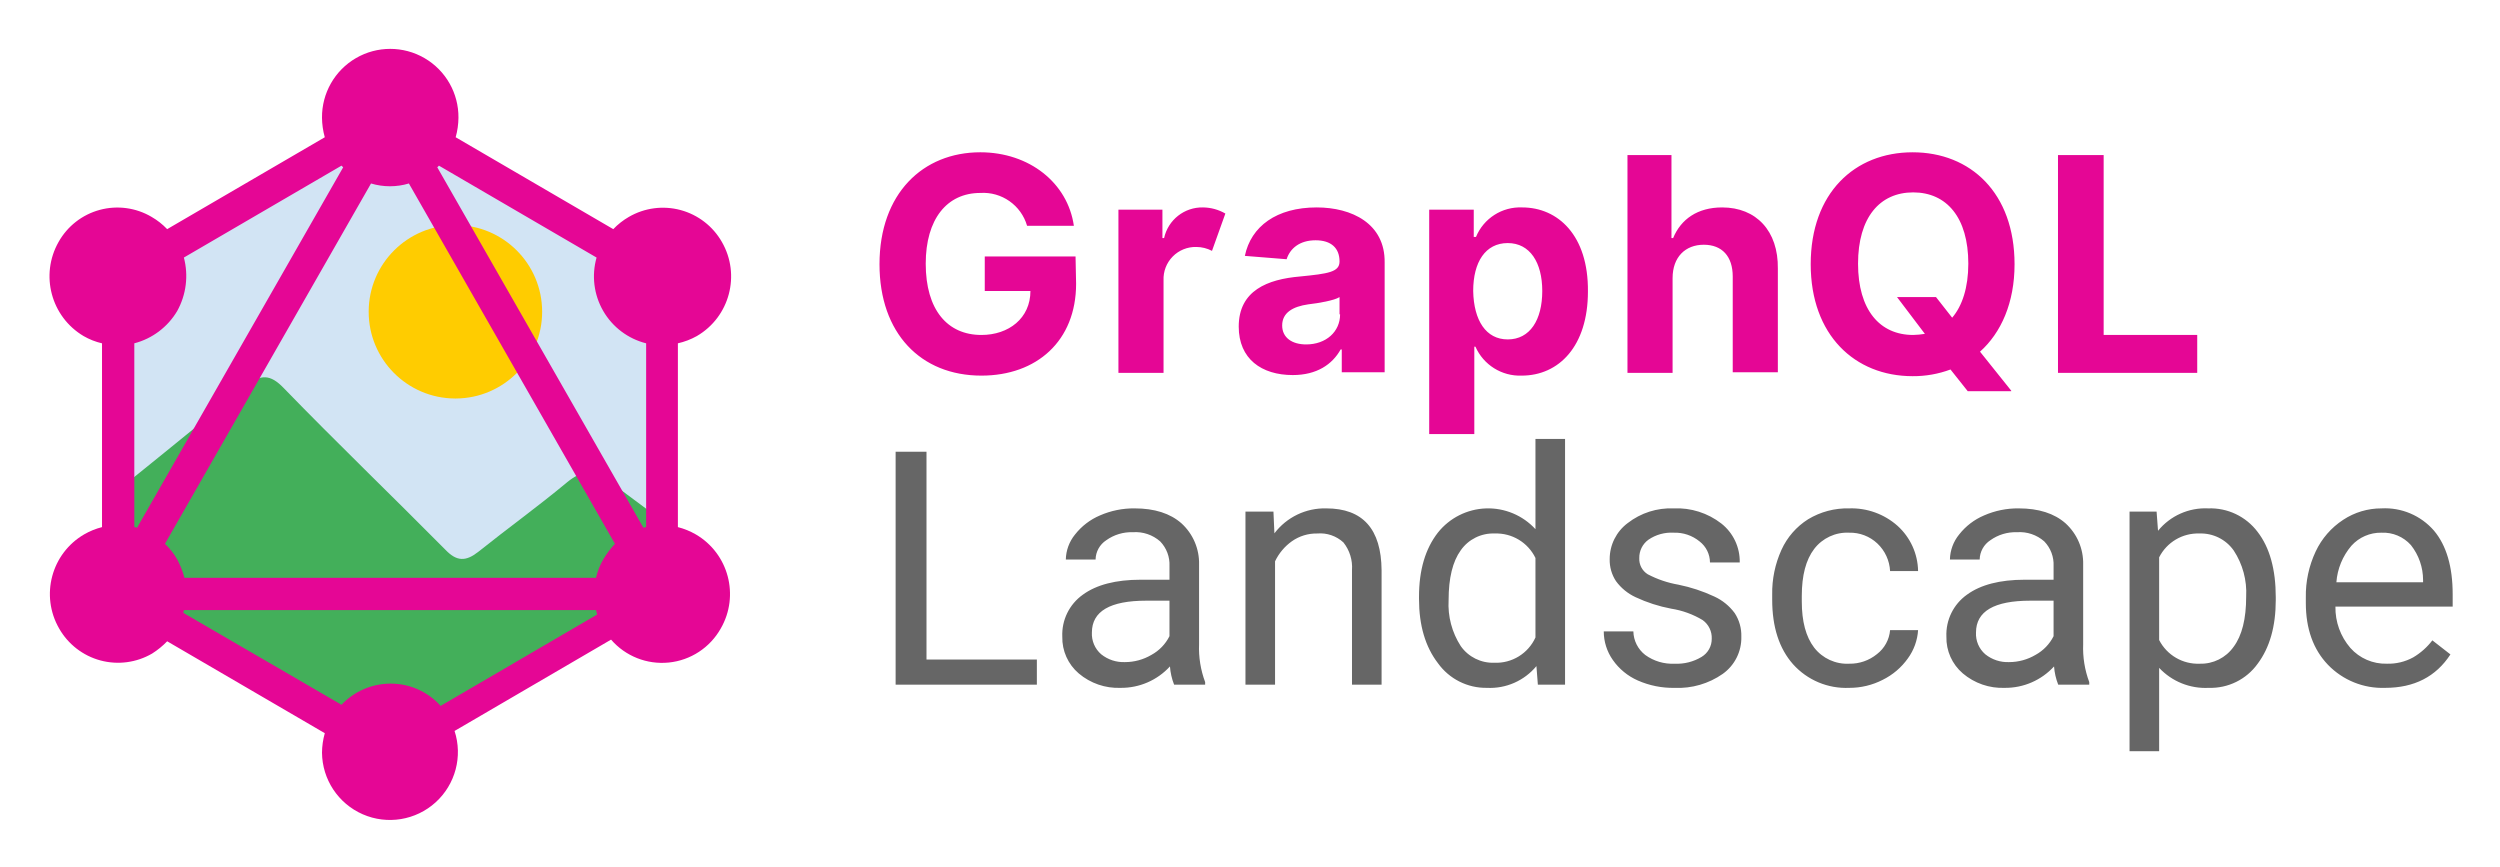
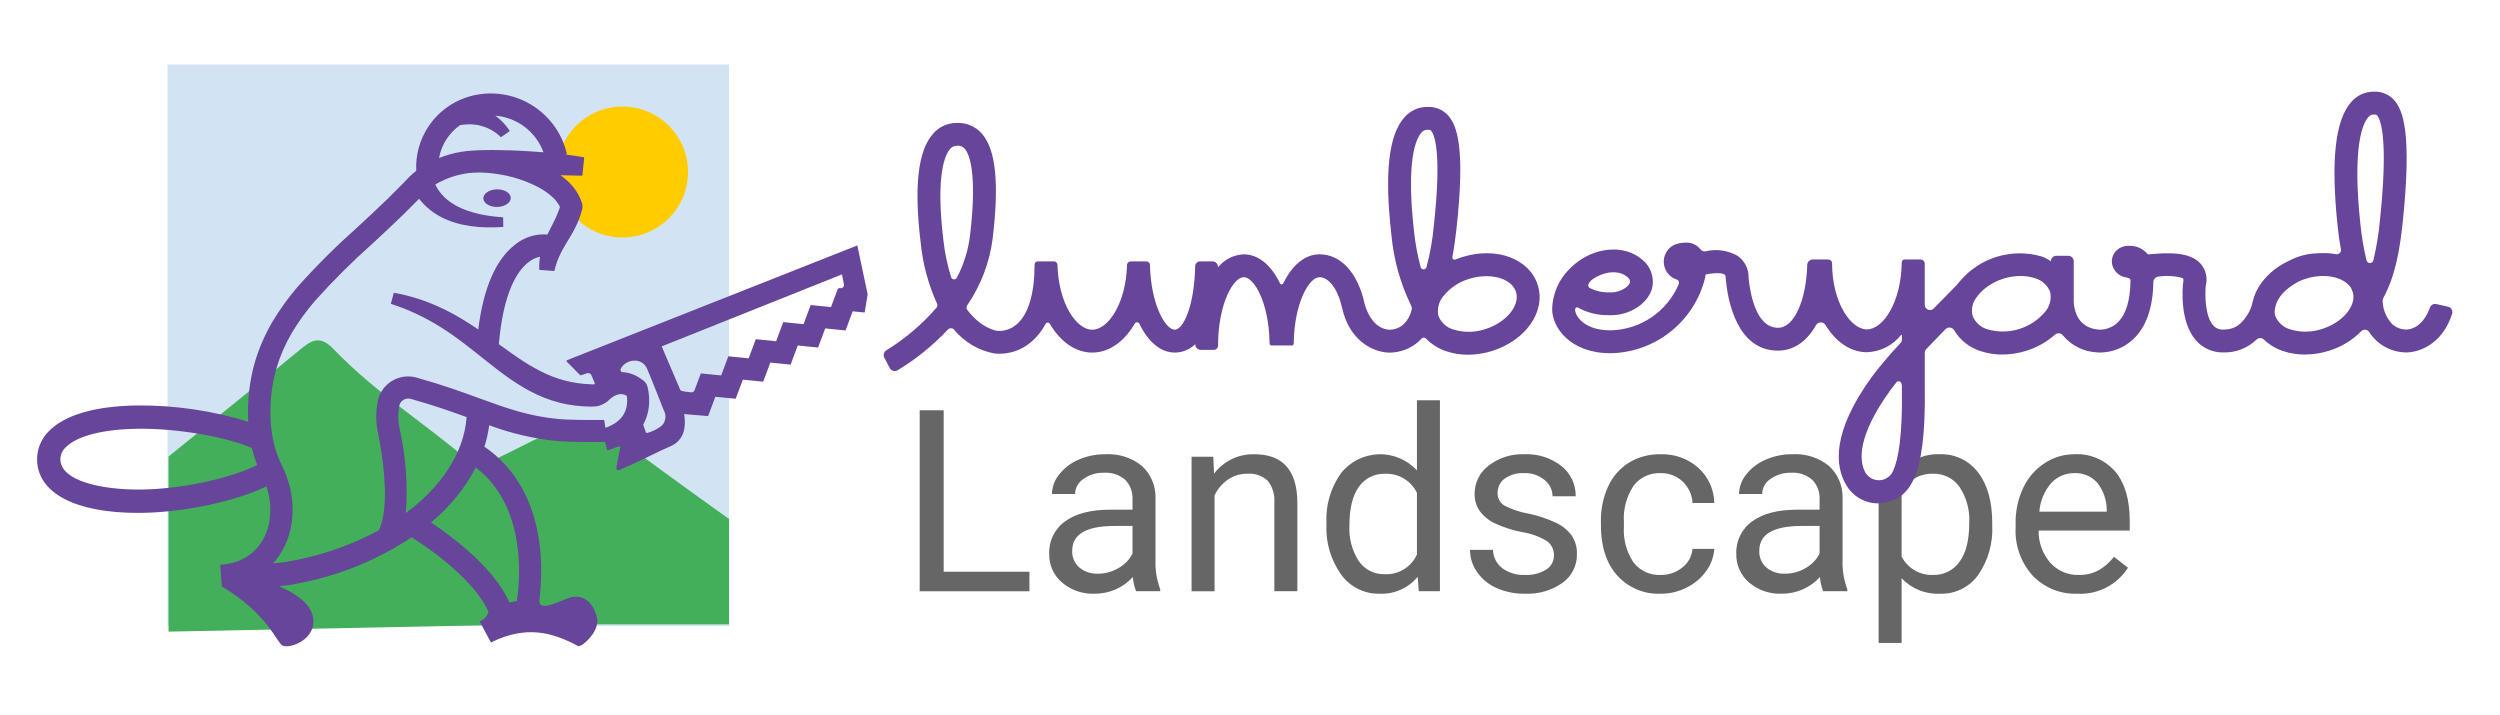
- <svg xmlns="http://www.w3.org/2000/svg" role="img" viewBox="0.23 -0.77 403.78 140.03">
+ <svg xmlns="http://www.w3.org/2000/svg" id="Layer_1" data-name="Layer 1" viewBox="0 0 398.78 114">
  <defs>
-     <style>.cls-1{fill:none}.cls-5{fill:#d2e4f4}.cls-7{fill:#fc0}</style>
-     <clipPath id="clip-path">
-       <path d="M106.442 96.248L62.22 120.635 18.99 94.53l.99-50.492 44.223-24.387 43.23 26.105z" class="cls-1" />
-     </clipPath>
-     <clipPath id="clip-path-2">
-       <path d="M85.105 21.76l-53.238 5.457L9.973 76.051l31.345 42.476 52.337-5.157 22.795-48.232L85.105 21.76z" class="cls-1" />
-     </clipPath>
-     <clipPath id="clip-path-3">
-       <path d="M7.509 15.664h106.89v106.89H7.509z" class="cls-1" />
-     </clipPath>
+     <style>.cls-1{fill:#666;}.cls-2{fill:#66459a;}.cls-3{fill:#d2e4f4;}.cls-4{fill:#43af5a;}.cls-5{fill:#fc0;}</style>
  </defs>
-   <g clip-path="url(#clip-path)">
-     <g clip-path="url(#clip-path-2)">
-       <g clip-path="url(#clip-path-3)">
-         <path d="M8.734 54.157V91.91c8.804-7.112 17.598-14.222 26.348-21.414 2.337-1.904 3.894-1.904 6.057.346 8.566 8.825 17.478 17.39 26.13 26.13 1.817 1.903 3.288 1.903 5.278.346 4.759-3.807 9.69-7.355 14.363-11.248 2.509-2.077 4.412-1.99 6.921-.087 8.23 6.173 16.54 12.188 24.927 18.196V14.89H8.689v23.565h-22.947v15.702H8.734zm76.272-26.23a17.287 17.287 0 0 1 17.479 17.093q.002.235-.001.47a17.52 17.52 0 0 1-35.042-.07v-.016A17.34 17.34 0 0 1 84.64 27.925q.182-.001.365.001z" class="cls-5" />
-         <ellipse cx="84.244" cy="46.161" class="cls-5" rx="24.121" ry="25.935" />
-         <path fill="#43af5a" d="M99.991 115.91h23.674V95.236c-8.386-6.008-16.697-12.022-24.926-18.195-2.51-1.903-4.413-1.99-6.922.087-4.672 3.893-9.604 7.44-14.363 11.248-1.99 1.557-3.46 1.557-5.277-.346-8.653-8.739-17.565-17.305-26.13-26.13-2.163-2.25-3.72-2.25-6.057-.346-8.75 7.192-17.544 14.302-26.349 21.414v42.578l70.676-9.637v21.585h15.674z" />
-         <path d="M73.854 63.593a14.008 14.008 0 1 0-.14 0h.14z" class="cls-7" />
-       </g>
-       <path d="M182.348 29.244A15.544 15.544 0 1 0 166.65 13.7a15.544 15.544 0 0 0 15.698 15.544z" class="cls-7" />
-     </g>
-   </g>
-   <path fill="#e50695" d="M173.943 40.648h-14.662v5.577h7.376c0 4.407-3.508 7.106-7.916 7.106-5.487 0-8.995-4.048-8.995-11.514 0-7.196 3.418-11.424 8.815-11.424a7.376 7.376 0 0 1 7.556 5.307h7.556c-.99-6.926-7.196-11.874-15.112-11.874-9.265 0-16.281 6.657-16.281 18.08 0 11.155 6.656 17.991 16.461 17.991 8.905 0 15.292-5.577 15.292-14.842l-.09-4.408zm14.303-2.968h-.27v-4.588h-7.106v26.356h7.286V44.515a5.174 5.174 0 0 1 5.307-5.397 5.485 5.485 0 0 1 2.519.63l2.158-6.027a7.353 7.353 0 0 0-3.598-.99 6.3 6.3 0 0 0-6.296 4.948zm24.647-4.948c-6.477 0-10.615 3.058-11.604 7.826l6.746.54c.54-1.71 2.07-3.06 4.678-3.06 2.519 0 3.868 1.26 3.868 3.42 0 1.708-1.8 1.978-6.387 2.428-5.217.45-9.895 2.249-9.895 8.096 0 5.217 3.688 7.825 8.726 7.825 3.868 0 6.386-1.709 7.736-4.137h.18v3.688h6.926V41.637c.09-6.297-5.307-8.905-10.974-8.905zm3.778 17.27c0 2.79-2.25 4.858-5.487 4.858-2.25 0-3.868-1.08-3.868-3.058 0-2.07 1.709-3.059 4.227-3.419 1.62-.18 4.228-.63 5.038-1.169v2.789zm29.414-17.27a7.71 7.71 0 0 0-7.466 4.767h-.36v-4.407h-7.196v36.25h7.286V55.22h.18a7.844 7.844 0 0 0 7.466 4.677c6.027 0 10.705-4.767 10.705-13.582.09-9.086-4.858-13.583-10.615-13.583zm-2.339 21.318c-3.508 0-5.487-3.058-5.577-7.825 0-4.678 1.98-7.736 5.577-7.736s5.578 3.148 5.578 7.736c0 4.677-1.98 7.825-5.578 7.825zm34.632-21.318c-3.958 0-6.656 1.889-7.916 4.947h-.27V24.276h-7.106v35.172h7.287V44.156c0-3.419 2.068-5.398 5.037-5.398s4.677 1.89 4.677 5.128v15.472h7.287V42.626c.09-6.116-3.509-9.894-8.996-9.894zm46.686 29.594l-5.038-6.297c3.419-3.058 5.578-7.915 5.578-14.122 0-11.514-7.107-18.08-16.462-18.08s-16.461 6.566-16.461 18.08c0 11.424 7.106 18.08 16.461 18.08a17.157 17.157 0 0 0 6.117-1.08l2.788 3.51h7.017zm-9.535-11.784l-2.609-3.328h-6.297l4.498 5.937a13.42 13.42 0 0 1-1.889.18c-5.397 0-8.905-4.048-8.905-11.514s3.508-11.514 8.905-11.514 8.905 4.048 8.905 11.514c0 3.868-.99 6.836-2.608 8.725zm39.579 2.789h-15.112V24.276h-7.376v35.172h22.488v-6.117zm-242.333.179a11.147 11.147 0 0 0 4.048-15.201 10.959 10.959 0 0 0-15.022-4.048 11.149 11.149 0 0 0-2.519 1.979L73.826 21.398a12.097 12.097 0 0 0 .45-3.149 11.02 11.02 0 1 0-22.039 0 12.097 12.097 0 0 0 .45 3.149L27.23 36.24a11.149 11.149 0 0 0-2.518-1.98A10.882 10.882 0 0 0 9.69 38.31a11.228 11.228 0 0 0 4.047 15.202 10.76 10.76 0 0 0 2.969 1.17v29.684a11.388 11.388 0 0 0-2.879 1.169 11.147 11.147 0 0 0-4.047 15.202 10.938 10.938 0 0 0 15.022 4.048 12.973 12.973 0 0 0 2.428-1.98l25.457 14.843a12.097 12.097 0 0 0-.45 3.148 10.975 10.975 0 1 0 21.409-3.508l25.277-14.752a10.887 10.887 0 0 0 17.72-1.799 11.147 11.147 0 0 0-4.048-15.202 11.388 11.388 0 0 0-2.878-1.17V54.68a11.354 11.354 0 0 0 3.058-1.17zM22.373 84.455c-.18 0-.27-.09-.45-.09V54.68a11.396 11.396 0 0 0 6.926-5.217 11.675 11.675 0 0 0 1.08-8.636l25.457-14.842.27.27zm49.024 28.785a10.814 10.814 0 0 0-8.096-3.598 10.926 10.926 0 0 0-7.915 3.418L29.839 98.217c0-.18.09-.27.09-.45h66.565c.09.27.09.45.18.72zm26.266-23.657a10.76 10.76 0 0 0-1.17 2.968H30.02a13.554 13.554 0 0 0-1.17-2.968 10.637 10.637 0 0 0-1.979-2.519l33.283-58.2a10.624 10.624 0 0 0 6.117 0l33.282 58.2a14.15 14.15 0 0 0-1.889 2.519zm6.927-5.217c-.18 0-.27.09-.45.09l-33.283-58.2.27-.27 25.457 14.842a11.142 11.142 0 0 0 8.006 13.853z" />
-   <path fill="#666" d="M149.87 72.194h-4.986v37.617h22.812v-4.056H149.87V72.194zm44.024 18.214a8.715 8.715 0 0 0-2.842-6.653q-2.739-2.415-7.57-2.415a13.56 13.56 0 0 0-5.594 1.136 10.143 10.143 0 0 0-4.03 3.087 6.595 6.595 0 0 0-1.485 4.044h4.805a3.807 3.807 0 0 1 1.731-3.126 6.97 6.97 0 0 1 4.288-1.292 6.021 6.021 0 0 1 4.418 1.486 5.37 5.37 0 0 1 1.5 3.991v2.196h-4.652q-6.02 0-9.339 2.416a7.902 7.902 0 0 0-3.32 6.782 7.564 7.564 0 0 0 2.648 5.93 9.866 9.866 0 0 0 6.782 2.337 10.662 10.662 0 0 0 7.957-3.462 10.024 10.024 0 0 0 .672 2.946h5.012v-.415a15.726 15.726 0 0 1-.982-6.123zm-4.78 11.574a7.034 7.034 0 0 1-2.919 3.022 8.401 8.401 0 0 1-4.263 1.164 5.756 5.756 0 0 1-3.85-1.267 4.35 4.35 0 0 1-1.498-3.513q0-5.14 8.784-5.141h3.746zm25.319-20.642a10.185 10.185 0 0 0-8.371 4.03l-.155-3.513h-4.52v27.954h4.779V89.89a8.42 8.42 0 0 1 2.738-3.255 6.899 6.899 0 0 1 4.082-1.24 5.54 5.54 0 0 1 4.225 1.447 6.436 6.436 0 0 1 1.382 4.47v18.498h4.78V91.338q-.078-9.998-8.94-9.998zm33.793 3.358a10.373 10.373 0 0 0-15.76.556q-3.049 3.914-3.049 10.347v.361q0 6.408 3.062 10.386a9.546 9.546 0 0 0 7.918 3.979 9.733 9.733 0 0 0 7.984-3.514l.232 2.997h4.392V70.127h-4.78zm0 17.49a6.97 6.97 0 0 1-6.64 4.083 6.346 6.346 0 0 1-5.426-2.687 12.4 12.4 0 0 1-1.963-7.44q0-5.322 1.963-8.036a6.376 6.376 0 0 1 5.477-2.712 7.027 7.027 0 0 1 6.588 3.953zm28.884-6.613a25.798 25.798 0 0 0-5.8-1.912 16.813 16.813 0 0 1-4.948-1.679 2.898 2.898 0 0 1-1.369-2.61 3.578 3.578 0 0 1 1.472-2.97 6.538 6.538 0 0 1 4.083-1.137 6.245 6.245 0 0 1 4.198 1.421 4.315 4.315 0 0 1 1.666 3.384h4.806a7.796 7.796 0 0 0-2.958-6.278 11.685 11.685 0 0 0-7.713-2.454 11.347 11.347 0 0 0-7.427 2.377 7.251 7.251 0 0 0-2.907 5.813 6.178 6.178 0 0 0 1.021 3.565 8.194 8.194 0 0 0 3.152 2.583 24.071 24.071 0 0 0 5.761 1.86 14.058 14.058 0 0 1 5.09 1.848 3.52 3.52 0 0 1 1.459 3.01 3.374 3.374 0 0 1-1.64 2.932 7.705 7.705 0 0 1-4.353 1.098 7.468 7.468 0 0 1-4.742-1.408 4.947 4.947 0 0 1-1.924-3.81h-4.78a8 8 0 0 0 1.46 4.61 9.659 9.659 0 0 0 4.043 3.32 14.08 14.08 0 0 0 5.942 1.19 12.574 12.574 0 0 0 7.777-2.261 7.154 7.154 0 0 0 2.997-6.007 6.577 6.577 0 0 0-1.072-3.81 8.462 8.462 0 0 0-3.295-2.675zm16.133-7.686a6.69 6.69 0 0 1 5.646-2.622 6.39 6.39 0 0 1 4.56 1.744 6.589 6.589 0 0 1 2.053 4.456h4.522a10.067 10.067 0 0 0-3.32-7.311 11.21 11.21 0 0 0-7.815-2.816 12.219 12.219 0 0 0-6.627 1.757 11.41 11.41 0 0 0-4.302 4.934 16.828 16.828 0 0 0-1.499 7.26v.8q0 6.614 3.372 10.426a11.512 11.512 0 0 0 9.082 3.81 11.745 11.745 0 0 0 5.386-1.292 10.894 10.894 0 0 0 4.069-3.461 8.671 8.671 0 0 0 1.654-4.573h-4.522a5.455 5.455 0 0 1-2.118 3.875 6.885 6.885 0 0 1-4.47 1.55 6.722 6.722 0 0 1-5.684-2.61q-1.99-2.608-1.989-7.44v-.905q0-4.96 2.002-7.582zm43.443 2.52a8.716 8.716 0 0 0-2.842-6.654q-2.739-2.415-7.57-2.415a13.56 13.56 0 0 0-5.593 1.136 10.14 10.14 0 0 0-4.03 3.087 6.596 6.596 0 0 0-1.486 4.044h4.805a3.807 3.807 0 0 1 1.732-3.126 6.97 6.97 0 0 1 4.288-1.292 6.021 6.021 0 0 1 4.418 1.486 5.37 5.37 0 0 1 1.499 3.99v2.197h-4.65q-6.02 0-9.34 2.416a7.904 7.904 0 0 0-3.32 6.782 7.564 7.564 0 0 0 2.648 5.93 9.864 9.864 0 0 0 6.781 2.337 10.663 10.663 0 0 0 7.958-3.462 9.992 9.992 0 0 0 .672 2.945h5.012v-.414a15.714 15.714 0 0 1-.982-6.123zm-4.779 11.573a7.037 7.037 0 0 1-2.92 3.022 8.401 8.401 0 0 1-4.263 1.164 5.756 5.756 0 0 1-3.85-1.267 4.35 4.35 0 0 1-1.497-3.513q0-5.14 8.783-5.141h3.747zM356.89 81.34a9.847 9.847 0 0 0-8.113 3.617l-.232-3.1h-4.367v38.7h4.78v-13.459a10.247 10.247 0 0 0 8.01 3.229 9.358 9.358 0 0 0 7.905-3.901q2.918-3.901 2.92-10.282v-.44q0-6.768-2.933-10.567a9.534 9.534 0 0 0-7.97-3.797zm4.094 22.36a6.46 6.46 0 0 1-5.464 2.726 7.04 7.04 0 0 1-6.562-3.824V89.245a7.027 7.027 0 0 1 6.51-3.85 6.492 6.492 0 0 1 5.53 2.74 12.352 12.352 0 0 1 2.015 7.466q0 5.374-2.029 8.1zm23.885-22.36a11.172 11.172 0 0 0-6.187 1.847 12.39 12.39 0 0 0-4.444 5.116 16.776 16.776 0 0 0-1.589 7.427v.879q0 6.252 3.566 9.985a12.21 12.21 0 0 0 9.249 3.733q7.027 0 10.54-5.4l-2.919-2.273a10.77 10.77 0 0 1-3.074 2.739 8.325 8.325 0 0 1-4.289 1.033 7.593 7.593 0 0 1-5.878-2.545 9.936 9.936 0 0 1-2.415-6.678h18.937v-1.99q0-6.69-3.023-10.282a10.469 10.469 0 0 0-8.474-3.591zm6.717 11.936h-14.002a10.232 10.232 0 0 1 2.429-5.904 6.376 6.376 0 0 1 4.856-2.105 6.003 6.003 0 0 1 4.754 2.002 9.105 9.105 0 0 1 1.963 5.645z" />
+   <path class="cls-1" d="M150.527,65.437h-3.827V94.309h17.509V91.196H150.527ZM184.317,79.417a6.689,6.689,0,0,0-2.181-5.106,8.484,8.484,0,0,0-5.81-1.854,10.408,10.408,0,0,0-4.294.872,7.785,7.785,0,0,0-3.093,2.369,5.062,5.062,0,0,0-1.14,3.104h3.688a2.922,2.922,0,0,1,1.329-2.399,5.35,5.35,0,0,1,3.291-.992,4.621,4.621,0,0,1,3.391,1.141,4.122,4.122,0,0,1,1.151,3.063V81.3h-3.571q-4.62,0-7.168,1.854a6.065,6.065,0,0,0-2.548,5.205,5.806,5.806,0,0,0,2.032,4.551,7.572,7.572,0,0,0,5.205,1.794,8.183,8.183,0,0,0,6.107-2.657,7.694,7.694,0,0,0,.516,2.261h3.847v-.319a12.07,12.07,0,0,1-.754-4.7ZM180.648,88.3a5.399,5.399,0,0,1-2.24,2.319,6.448,6.448,0,0,1-3.272.893,4.418,4.418,0,0,1-2.955-.972,3.339,3.339,0,0,1-1.15-2.696q0-3.945,6.742-3.946H180.648ZM200.081,72.457a7.817,7.817,0,0,0-6.425,3.093l-.119-2.696H190.068V94.309h3.668V79.019a6.463,6.463,0,0,1,2.101-2.498,5.295,5.295,0,0,1,3.133-.952,4.252,4.252,0,0,1,3.243,1.111,4.94,4.94,0,0,1,1.061,3.431V94.308h3.669V80.13q-.06-7.674-6.862-7.674Zm25.937,2.577a7.962,7.962,0,0,0-12.096.427,12.567,12.567,0,0,0-2.34,7.942v.277a12.709,12.709,0,0,0,2.35,7.971,7.327,7.327,0,0,0,6.077,3.054,7.47,7.47,0,0,0,6.128-2.697l.178,2.3h3.371V63.85H226.017Zm0,13.424a5.35,5.35,0,0,1-5.096,3.134,4.871,4.871,0,0,1-4.165-2.062,9.517,9.517,0,0,1-1.507-5.71q0-4.085,1.507-6.168a4.894,4.894,0,0,1,4.204-2.082,5.393,5.393,0,0,1,5.056,3.034Zm22.169-5.076a19.801,19.801,0,0,0-4.452-1.468,12.904,12.904,0,0,1-3.798-1.289,2.224,2.224,0,0,1-1.051-2.003,2.746,2.746,0,0,1,1.13-2.28,5.018,5.018,0,0,1,3.134-.873,4.793,4.793,0,0,1,3.222,1.091,3.312,3.312,0,0,1,1.279,2.597h3.689a5.984,5.984,0,0,0-2.27-4.819,8.968,8.968,0,0,0-5.92-1.883,8.709,8.709,0,0,0-5.7,1.824,5.565,5.565,0,0,0-2.231,4.462,4.742,4.742,0,0,0,.784,2.736,6.289,6.289,0,0,0,2.419,1.983,18.475,18.475,0,0,0,4.422,1.428,10.79,10.79,0,0,1,3.907,1.418,2.702,2.702,0,0,1,1.12,2.31A2.59,2.59,0,0,1,246.61,90.868a5.914,5.914,0,0,1-3.341.843,5.732,5.732,0,0,1-3.64-1.081,3.797,3.797,0,0,1-1.477-2.924H234.484a6.14,6.14,0,0,0,1.121,3.538,7.413,7.413,0,0,0,3.103,2.548,10.807,10.807,0,0,0,4.561.913,9.651,9.651,0,0,0,5.969-1.735,5.491,5.491,0,0,0,2.3-4.611,5.048,5.048,0,0,0-.823-2.924,6.495,6.495,0,0,0-2.529-2.053Zm12.382-5.899a5.135,5.135,0,0,1,4.333-2.012,4.904,4.904,0,0,1,3.5,1.339,5.057,5.057,0,0,1,1.576,3.42h3.471a7.727,7.727,0,0,0-2.548-5.611,8.604,8.604,0,0,0-5.998-2.161,9.378,9.378,0,0,0-5.086,1.349,8.757,8.757,0,0,0-3.302,3.787,12.916,12.916,0,0,0-1.151,5.572v.614q0,5.076,2.588,8.002a8.836,8.836,0,0,0,6.971,2.924,9.015,9.015,0,0,0,4.134-.992,8.361,8.361,0,0,0,3.123-2.656,6.655,6.655,0,0,0,1.269-3.51h-3.471a4.187,4.187,0,0,1-1.626,2.974A5.284,5.284,0,0,1,264.922,91.711a5.159,5.159,0,0,1-4.363-2.003,9.255,9.255,0,0,1-1.527-5.71v-.695a9.451,9.451,0,0,1,1.537-5.819Zm33.343,1.934a6.69,6.69,0,0,0-2.181-5.107,8.484,8.484,0,0,0-5.81-1.854,10.408,10.408,0,0,0-4.293.872,7.783,7.783,0,0,0-3.093,2.369,5.063,5.063,0,0,0-1.141,3.104H281.083a2.922,2.922,0,0,1,1.329-2.399,5.35,5.35,0,0,1,3.291-.992,4.621,4.621,0,0,1,3.391,1.141,4.122,4.122,0,0,1,1.151,3.062V81.3h-3.569q-4.62,0-7.169,1.854a6.067,6.067,0,0,0-2.548,5.205,5.805,5.805,0,0,0,2.032,4.551,7.571,7.571,0,0,0,5.205,1.794,8.184,8.184,0,0,0,6.108-2.657,7.669,7.669,0,0,0,.516,2.26h3.847v-.318a12.061,12.061,0,0,1-.754-4.7Zm-3.668,8.883a5.401,5.401,0,0,1-2.241,2.319,6.448,6.448,0,0,1-3.272.893,4.418,4.418,0,0,1-2.955-.972,3.339,3.339,0,0,1-1.149-2.696q0-3.945,6.741-3.946h2.876ZM309.42,72.457a7.558,7.558,0,0,0-6.227,2.776l-.178,1.458-3.352,1.535v24.33h3.669V92.227a7.865,7.865,0,0,0,6.148,2.478,7.182,7.182,0,0,0,6.067-2.994,12.858,12.858,0,0,0,2.241-7.892v-.338q0-5.195-2.251-8.11A7.318,7.318,0,0,0,309.42,72.457Zm3.142,17.162a4.958,4.958,0,0,1-4.194,2.092,5.403,5.403,0,0,1-5.037-2.935V78.524a5.393,5.393,0,0,1,4.997-2.955,4.983,4.983,0,0,1,4.244,2.103,9.48,9.48,0,0,1,1.547,5.73q0,4.125-1.557,6.217ZM330.894,72.457a8.575,8.575,0,0,0-4.749,1.418,9.51,9.51,0,0,0-3.411,3.927,12.876,12.876,0,0,0-1.22,5.7V84.176a10.633,10.633,0,0,0,2.737,7.664,9.371,9.371,0,0,0,7.099,2.865,9.008,9.008,0,0,0,8.09-4.145l-2.24-1.745a8.266,8.266,0,0,1-2.359,2.102,6.39,6.39,0,0,1-3.292.793,5.828,5.828,0,0,1-4.511-1.953,7.626,7.626,0,0,1-1.854-5.126h14.535V83.105q0-5.135-2.32-7.892A8.035,8.035,0,0,0,330.894,72.457Zm5.155,9.161H325.303a7.853,7.853,0,0,1,1.864-4.531,4.894,4.894,0,0,1,3.727-1.616,4.607,4.607,0,0,1,3.649,1.537A6.988,6.988,0,0,1,336.05,81.34Z" />
+   <path class="cls-2" d="M233.31,40.987c-.391.121-.772.259-1.148.413a.365.365,0,0,1-.493-.414c.269-1.387.474-2.857.648-4.421,1.463-13.137.057-16.602-1.332-18.154a4.154,4.154,0,0,0-3.357-1.353,4.761,4.761,0,0,0-3.63,1.688c-2.5,2.802-3.173,8.909-2.057,18.671a32.522,32.522,0,0,0,3.153,11.33.926.926,0,0,1,.082.669,4.767,4.767,0,0,1-1.234,2.266,3.413,3.413,0,0,1-2.366.914c-2.99-.21-3.89-4.081-3.927-4.246-1.092-4.873-3.774-7.783-7.176-7.783-2.342,0-4.379,1.755-5.777,4.637a.287.287,0,0,1-.514,0c-1.398-2.883-3.435-4.637-5.777-4.637a5.505,5.505,0,0,0-4.11,2.078v-.05a.901.901,0,0,0-.901-.901l-1.968 0a.78.78,0,0,0-.782.76C190.512,48.992,188.684,52.593,187.406,52.593c-1.537,0-3.837-4.092-3.972-10.32a.585.585,0,0,0-.582-.577l-2.506,0a.574.574,0,0,0-.571.564c-.165,6.118-2.998,10.333-5.548,10.333-2.552,0-5.387-4.221-5.548-10.347a.559.559,0,0,0-.556-.55l-2.633 0a.478.478,0,0,0-.462.47l-.002.223c-.023,4.482-.984,7.689-2.782,9.281a4.247,4.247,0,0,1-3.083,1.112l-.085-.011c-.166-.02-2.519-.361-4.769-3.319a.668.668,0,0,1-.014-.777,24.191,24.191,0,0,0,4.05-10.641c1.057-8.895.5-14.218-1.752-16.753a5.023,5.023,0,0,0-4.033-1.668,4.89,4.89,0,0,0-3.734,1.735c-2.415,2.728-3.054,8.448-1.951,17.487a30.729,30.729,0,0,0,2.585,9.574.632.632,0,0,1-.086.684,34.622,34.622,0,0,1-7.987,6.787.898.898,0,0,0-.324,1.188l.448.847.415.789a.901.901,0,0,0,1.26.354,37.742,37.742,0,0,0,8.006-6.482.67.67,0,0,1,.991.003,10.957,10.957,0,0,0,6.472,3.813,7.789,7.789,0,0,0,5.91-1.906,9.628,9.628,0,0,0,2.214-2.817.395.395,0,0,1,.689-.015c1.668,2.836,4.062,4.586,6.761,4.586,2.709,0,5.109-1.764,6.778-4.619a.422.422,0,0,1,.747.029c1.373,2.853,3.364,4.589,5.653,4.589a4.646,4.646,0,0,0,3.246-1.334.901.901,0,0,0,.901.901h2.116a.67.67,0,0,0,.627-.668l.002-.238c.051-6.531,2.451-10.686,4.109-10.686,1.637,0,3.998,4.051,4.106,10.44l.003.127a.338.338,0,0,0,.323.33h3.222c.286,0,.303-.248.305-.37.088-6.439,2.463-10.526,4.108-10.526,1.527,0,2.948,1.937,3.619,4.935,1.104,4.932,4.583,6.899,7.194,7.082.052.005.18.014.369.014a7.058,7.058,0,0,0,4.709-1.836c.135-.124.264-.255.387-.39a.483.483,0,0,1,.716-.012,7.996,7.996,0,0,0,3.239,2.021,10.75,10.75,0,0,0,3.464.553,12.838,12.838,0,0,0,3.789-.586c5.42-1.679,8.644-6.291,7.34-10.499C243.997,41.287,238.731,39.307,233.31,40.987Zm-80.678,3.31a.5.5,0,0,1-.918-.076,31.87,31.87,0,0,1-1.222-5.83c-1.299-10.654.31-13.78,1.062-14.63a1.296,1.296,0,0,1,1.006-.506,1.448,1.448,0,0,1,1.309.444c.665.749,2.081,3.604.858,13.903A19.57,19.57,0,0,1,152.632,44.298Zm76.064-8.135a38.995,38.995,0,0,1-1.155,6.455.483.483,0,0,1-.931-.005,37.201,37.201,0,0,1-1.047-5.608c-1.329-11.63.365-14.945,1.156-15.831a1.15,1.15,0,0,1,.911-.471c.517,0,.543.029.641.139C228.715,21.339,230.06,23.913,228.696,36.162ZM236.882,52.513a8.302,8.302,0,0,1-5,.065,3.669,3.669,0,0,1-2.431-2.17,3.668,3.668,0,0,1,.778-3.164,8.306,8.306,0,0,1,4.16-2.775,9.203,9.203,0,0,1,2.711-.419c2.302,0,4.23.942,4.721,2.525C242.496,48.754,240.235,51.474,236.882,52.513Z" />
+   <path class="cls-2" d="M390.496,48.922l-1.875-.42a.87.87,0,0,0-1.012.552c-.416,1.171-1.485,3.347-3.721,3.517l-.044.002a3.438,3.438,0,0,1-2.272-.881,5.706,5.706,0,0,1-1.516-3.606.943.943,0,0,1,.113-.561c1.855-3.405,2.604-7.389,3.106-12.206,1.475-14.155.026-17.787-1.402-19.371a4.08,4.08,0,0,0-3.288-1.326,4.642,4.642,0,0,0-3.525,1.642c-2.585,2.876-3.293,9.407-2.164,19.967.132,1.24.305,2.422.511,3.556a.66.66,0,0,1-.779.759,11.423,11.423,0,0,0-2.327-.17v-.002c-.051,0-.096.006-.146.006-.147.006-.293.008-.442.019a10.282,10.282,0,0,0-4.615,1.215,11.374,11.374,0,0,0-4.315,3.42,8.138,8.138,0,0,0-1.452,3.09,6.246,6.246,0,0,1-.785,2.011c-1.022,1.608-2.03,2.437-3.89,2.437a2.007,2.007,0,0,1-1.629-.67c-1.345-1.505-1.306-5.084-1.18-6.335a3.848,3.848,0,0,0-.802-3.48c-1.772-2.008-5.369-1.789-8.429-1.502-.037-.047-.076-.095-.117-.141a3.697,3.697,0,0,0-2.906-1.232,2.715,2.715,0,0,0-2.074.83,2.484,2.484,0,0,0-.646,1.9A2.706,2.706,0,0,0,339.271,44.28c.078.025.158.045.241.063a.404.404,0,0,1,.324.393c-.014,3.116-.709,5.416-2.028,6.686a4.11,4.11,0,0,1-2.932,1.161l-.068-.006c-3.829-.254-4.023-3.895-4.023-4.623V41.674a.875.875,0,0,0-.875-.875h-1.894a.875.875,0,0,0-.875.875,6.396,6.396,0,0,0-1.409-.745,12.472,12.472,0,0,0-13.174,4.011l-.472.56c-.703.726-1.516,1.552-2.387,2.439q-.611.621-1.248,1.27a.835.835,0,0,1-1.431-.584v-6.561a.671.671,0,0,0-.671-.671H303.821c-.515,0-.475.572-.475.572-.095,6.25-2.969,10.578-5.553,10.578-2.572,0-5.528-4.285-5.553-10.489-0-.026-.002-.024-.002-.051,0-.639-.69-.611-.69-.611h-2.395a.872.872,0,0,0-.874.84c-.172,5.79-2.12,10.056-4.664,10.056-3.514,0-4.454-5.508-4.697-7.967a4.119,4.119,0,0,0-1.722-3.495,7.071,7.071,0,0,0-5.165-.737.838.838,0,0,1-.788-.314q-.041-.052-.084-.102a2.784,2.784,0,0,0-2.14-.976c-1.804,0-2.901.64-3.454,2.014a3.035,3.035,0,0,0,.654,3.102,2.863,2.863,0,0,0,1.234.774.524.524,0,0,1,.341.705,12.073,12.073,0,0,1-10.898,7.402c-4.104,0-5.568-2.169-5.658-3.267.018-.136.094-.468.39-.4a9.843,9.843,0,0,0,5.05,1.247l.271.008c3.263,0,6.251-2.104,6.659-4.691a4.565,4.565,0,0,0-1.639-4.169l-.507-.386-.067-.051c-3.132-2.138-7.953-1.328-11.107,1.985a9.28,9.28,0,0,0-2.702,6.349c0,2.915,2.889,7.02,9.273,7.019.067.002.134.002.203.002a15.825,15.825,0,0,0,14.888-11.875l.051-.235c.016-.109.036-.258.054-.437,1.542-.32,2.638-.275,3.049.013.043.03.173.122.173.609l.008.174c.327,3.41,1.792,11.341,8.333,11.341,2.51,0,4.605-1.487,6.065-4.076a.875.875,0,0,1,1.506 0c1.66,2.685,3.989,4.329,6.607,4.329a7.254,7.254,0,0,0,5.448-2.751.076.076,0,0,1,.135.049l0,.66a.878.878,0,0,1-.234.595,63.265,63.265,0,0,0-4.544,5.347c-6.495,8.957-5.847,14.29-4.16,17.186a5.89,5.89,0,0,0,5.105,3.026,3.236,3.236,0,0,0,.349-.019c4.515-.507,7.364-3.451,7.128-18.504V56.283a.876.876,0,0,1,.24-.603c1.015-1.07,2.054-2.141,3.054-3.164a.881.881,0,0,1,1.394.162,7.501,7.501,0,0,0,4.202,3.323,10.749,10.749,0,0,0,3.464.553,12.838,12.838,0,0,0,3.789-.586,12.426,12.426,0,0,0,4.615-2.575.866.866,0,0,1,1.254.078,7.532,7.532,0,0,0,5.51,2.742c.083.007.236.017.445.017a7.763,7.763,0,0,0,5.267-2.104c2.084-1.951,3.166-5.017,3.224-9.125a.908.908,0,0,1,.855-.886,9.218,9.218,0,0,1,3.73.211c.008.004.033.014.041.018a.304.304,0,0,1,.182.318c-.002.064-.008.067-.023.213l-.027.194c-.073.628-.635,6.221,2.067,9.255a5.657,5.657,0,0,0,4.353,1.894A7.304,7.304,0,0,0,359.95,54.159a.855.855,0,0,1,1.178.006,8.06,8.06,0,0,0,3.053,1.835,10.749,10.749,0,0,0,3.464.553,12.839,12.839,0,0,0,3.789-.586,12.226,12.226,0,0,0,5.209-3.126.814.814,0,0,1,1.268.114,7.279,7.279,0,0,0,1.2,1.426,7.06,7.06,0,0,0,4.701,1.838c.179,0,.299-.009.344-.013,2.476-.174,5.685-1.911,6.989-6.183A.865.865,0,0,0,390.496,48.922ZM253.345,45.413a1.937,1.937,0,0,1,.577-.789c1.913-1.371,4.3-1.618,5.662-.437l.096.082a.928.928,0,0,1,.327.757c-.087.552-1.335,1.605-3.034,1.615l-.19-.006a6.518,6.518,0,0,1-3.214-.705A.527.527,0,0,1,253.345,45.413Zm48.628,29.707a2.486,2.486,0,0,1-4.466.176q-.034-.065-.067-.132c-.79-1.627-1.306-5.472,4.108-12.937.191-.263.675-.892.903-1.182a.462.462,0,0,1,.762-.055,1.544,1.544,0,0,1,.163.816C303.495,69.458,302.827,73.236,301.973,75.12ZM326.244,49.711a8.814,8.814,0,0,1-9.16,2.839,3.669,3.669,0,0,1-2.431-2.17,3.401,3.401,0,0,1,.565-2.86c.026-.04.073-.098.1-.137a7.056,7.056,0,0,1,1.229-1.307c.029-.026.052-.055.083-.079a9.011,9.011,0,0,1,2.961-1.556,9.238,9.238,0,0,1,2.712-.418,7.123,7.123,0,0,1,2.288.354,3.667,3.667,0,0,1,2.431,2.17A3.668,3.668,0,0,1,326.244,49.711Zm44.111,2.775a8.302,8.302,0,0,1-5,.065A3.669,3.669,0,0,1,362.925,50.38a2.55,2.55,0,0,1-.085-.42l-.002-.027c-.006-.059,0-.323,0-.323.182-2.206,1.93-3.661,3.715-4.646l.126-.068a9.452,9.452,0,0,1,1.183-.456,9.204,9.204,0,0,1,2.711-.419c2.039,0,3.782.741,4.495,2.009a.259.259,0,0,1,.017.037c.08.215.158.434.242.643a.233.233,0,0,1,.012.037C375.822,48.893,373.606,51.478,370.356,52.486Zm8.222-10.942a.562.562,0,0,1-1.089-.01,43.147,43.147,0,0,1-.969-5.691c-1.358-12.706.422-16.221,1.251-17.143a1.042,1.042,0,0,1,.814-.433c.472,0,.493.023.581.122.464.515,1.872,3.232.484,16.554A46.3,46.3,0,0,1,378.578,41.544Z" />
+   <rect class="cls-3" x="26.728" y="10.296" width="89.562" height="89.562" />
+   <path class="cls-4" d="M96.036,68.006c-2.04-1.546-3.125-.799-5.625.071-5.112,1.779-5.625,2.43-11.671,5.303-1.855.881-1.843,1.908-3.475.528C66.733,66.691,60.178,62.873,53.218,55.702c-1.758-1.828-3.023-1.828-4.922-.281C41.185,61.265,34.039,67.043,26.884,72.822v27.933L84.316,99.59l12.737.001h19.238V82.791C109.476,77.909,102.723,73.022,96.036,68.006Z" />
+   <path class="cls-5" d="M99.45,37.886a10.449,10.449,0,1,0-.104.001q.052,0,.104-.001Z" />
+   <path class="cls-2" d="M81.472,31.529c-.046-.774-1.061-1.367-2.268-1.325s-2.148.704-2.102,1.478,1.061,1.367,2.268,1.325S81.518,32.304,81.472,31.529Z" />
+   <path class="cls-2" d="M22.007,81.812c.177,0,.356-.001.535-.003,6.94-.077,15.247-1.916,19.946-4.229.042.124.088.247.123.373a11.342,11.342,0,0,1,.282,5.639,9.186,9.186,0,0,1-.978,2.564,7.929,7.929,0,0,1-1.712,2.052,8.018,8.018,0,0,1-2.319,1.334,10.041,10.041,0,0,1-2.755.546l.259,3.507.061-.004c7.208,4.258,8.716,8.94,9.61,9.384,1.184.587,5.64-1.02,4.836-4.697-.473-2.162-2.99-3.736-5.362-4.765.436-.042.873-.098,1.311-.16a1.889,1.889,0,0,0,.271-.023c.096-.016.189-.036.285-.053.091-.016.18-.034.27-.05.432-.075.864-.153,1.297-.248.008-.002.015-.006.024-.008a48.779,48.779,0,0,0,17.671-7.273c4.998,3.174,10.433,7.713,12.247,11.876a1.94,1.94,0,0,1-1.424,1.506l-.003-.001,1.831,3.408c5.815-2.939,9.984-1.306,12.836.014l.986.504c.15.084.015.002.15.084l.485-.168c.831-.521,2.963-2.51,2.431-4.534-.657-2.496-2.296-3.447-3.871-3.162-1.575.285-5.566,2.793-5.265.384a.091.091,0,0,0-.019-.026,35.418,35.418,0,0,0,.02-8.777c-.877-6.886-3.91-12.224-8.797-15.553a19.672,19.672,0,0,0,.763-3.422A43.135,43.135,0,0,0,88.926,70.357c1.523.138,4.982.171,7.58.14l.356,1.302a.06.06,0,0,0,.076.041l1.413-.513a2.641,2.641,0,0,1,.381-.129c.124-.033.189-.036.193.064a6.923,6.923,0,0,1-.13.818c-.148.734-.162.845-.31,1.579l-.157.921c-.038.343.149.525.572.356.366-.165.84-.388.861-.398,2.421-1.007,5.056-2.46,7.471-3.482a3.597,3.597,0,0,0,1.939-2.774,6.919,6.919,0,0,0-.043-2.233l3.818.32.017-.029,1.145-3.054 0-0,3.245.324,1.142-3.052,3.244.325,1.138-3.049,3.236.329,1.141-3.053V55.109l3.24.327,1.139-3.052,3.242.326 0-0,1.137-3.05,1.906.191V49.852l.47-2.797.011-.1-1.644-7.804L90.481,57.442a.161.161,0,0,0-.055.264L92.519,59.816a.162.162,0,0,0,.165.04l.943-.312a.573.573,0,0,1,.722.322l.528,1.283s.052.167-.232.167l-.271-.013c-.353-.012-.786-.045-1.137-.064a19.056,19.056,0,0,1-2.074-.293c-.342-.065-.678-.158-1.018-.232-.337-.086-.669-.195-1.004-.29l-.988-.35c-.324-.137-.652-.26-.975-.405-.644-.292-1.28-.612-1.91-.966-.315-.176-.63-.351-.94-.546q-.469-.279-.931-.585c-.619-.399-1.232-.825-1.849-1.255-.616-.432-1.232-.879-1.851-1.33-.041-.03-.083-.06-.123-.089C80.272,46.713,82.455,43.321,84.175,41.919a4.482,4.482,0,0,1,1.969-.97,5.424,5.424,0,0,0-.078.55,10.269,10.269,0,0,0-.045,1.549l2.401.181c.059-.202.11-.402.159-.601.05-.199.129-.389.179-.583.05-.195.137-.379.202-.568.061-.189.162-.368.233-.553.07-.185.174-.364.258-.546.081-.182.19-.364.282-.545.202-.361.413-.734.641-1.109.235-.379.471-.77.711-1.182.242-.412.482-.84.703-1.295.109-.231.226-.452.324-.694.101-.243.203-.463.296-.736l.14-.395.069-.197.049-.166.097-.331.048-.166.012-.041.036-.139c.009-.038.018-.078.03-.154.006-.036.014-.088.02-.169l.004-.082-0-.128a1.711,1.711,0,0,0-.035-.289c-.004-.023-.018-.083-.04-.153l0.0 0-.001-.004c-.014-.047-.031-.097-.051-.147a8.093,8.093,0,0,0-2.223-3.354,12.266,12.266,0,0,0-1.167-.96c.289.01.571.019.834.025.801.027,1.469.044,1.936.046.468.01.73.005.73.005l.289-2.915s-.273-.058-.741-.132c-.469-.083-1.14-.183-1.947-.287-.108-.015-.224-.029-.336-.044l.268-.059a12.457,12.457,0,0,0-14.438-9.458,11.775,11.775,0,0,0-7.685,5.112,11.644,11.644,0,0,0-1.91,7.009,12.478,12.478,0,0,0-1.115.981l-1.161,1.204q-1.132,1.162-2.302,2.298c-1.56,1.515-3.164,3-4.78,4.494a116.889,116.889,0,0,0-9.506,9.46A40.723,40.723,0,0,0,43.484,51.277a29.11,29.11,0,0,0-2.812,6.44,27.049,27.049,0,0,0-.763,3.449c-.103.573-.162,1.178-.221,1.781l-.045.451-.021.413-.042.825-.011.206-.006.264-.006.438.008.878c.009.283.02.567.034.851a58.46,58.46,0,0,0-17.573-2.6c-6.817.075-11.752,1.51-14.27,4.148a6.307,6.307,0,0,0-1.839,4.647C6.102,78.71,12.103,81.812,22.007,81.812Zm42.732.029a46.185,46.185,0,0,0-.934-13.206,8.742,8.742,0,0,1-.066-4.105,1.479,1.479,0,0,1,1.841-.887c3.502.974,6.34,1.977,8.849,2.889C74.011,72.23,70.429,77.622,64.739,81.841Zm17.711,14.026-1.182.247c-2.369-5.39-8.778-10.275-12.509-12.774a28.832,28.832,0,0,0,7.134-8.755C84.246,80.889,82.864,93.196,82.45,95.867Zm23.096-40.614,28.765-11.489.295,1.577a.498.498,0,0,1-.583.622.345.345,0,0,0-.413.194l-1.055,2.827-3.241-.325-1.138,3.05v0l-3.24-.327-0.0 0-1.139,3.051-3.238-.328-1.139,3.052v0l-3.242-.324-1.141,3.052v0l-3.242-.325-1.01,2.692a.506.506,0,0,1-.524.326l-.264-.026c-.197-.02-1.407-.133-1.468-.322l-2.982-6.977Zm-6.559,3.612a2.482,2.482,0,0,1,2.112-1.337,2.08,2.08,0,0,1,2.131,1.328c.072.055,2.698,6.694,2.649,6.593a2.041,2.041,0,0,1-.283,2.415,6.381,6.381,0,0,1-2.198,1.156c-.367.15-.377-.072-.507-.446-.04-.115-.153-.432-.297-.841.044-.08.09-.159.132-.24a7.579,7.579,0,0,0,.761-2.488,8.611,8.611,0,0,0,.052-1.681c-.017-.278-.048-.554-.092-.831-.021-.139-.047-.278-.078-.42l-.049-.217c-.021-.083-.033-.134-.073-.267l-.003-.01a1.663,1.663,0,0,0-.553-.819,7.172,7.172,0,0,0-.97-.673,5.026,5.026,0,0,0-.555-.281,5.719,5.719,0,0,0-.601-.228,5.511,5.511,0,0,0-.642-.153,5.018,5.018,0,0,0-.653-.074l-.102-.008C99.077,59.301,98.914,59,98.986,58.866ZM71.246,22.166a8.209,8.209,0,0,1,2.134-2.197l.264-.048a3.796,3.796,0,0,1,.47-.053,5.252,5.252,0,0,1,.559-.037c.196.004.408-.003.625.007.213.025.439.038.665.069.221.048.457.074.68.139a6.404,6.404,0,0,1,.669.206,5.49,5.49,0,0,1,.634.262c.208.087.389.205.574.301.172.113.346.21.489.32a6.315,6.315,0,0,1,.677.546l.158.151a.648.648,0,0,1,.057.061l1.414-.984c-.003-.004-.009-.021-.06-.099-.049-.079-.112-.171-.19-.285a8.151,8.151,0,0,0-.715-.878c-.154-.177-.341-.344-.533-.533-.205-.171-.412-.369-.651-.538-.054-.042-.112-.082-.168-.123a8.94,8.94,0,0,1,7.692,5.837c-.696-.053-1.41-.099-2.126-.148-1.084-.066-2.169-.134-3.19-.16-1.021-.031-1.976-.05-2.799-.054l-1.137.013c-.343.002-.617.016-.856.021l-.739.03 0.0.014c-.143.004-.286.002-.429.012A17.41,17.41,0,0,0,73.58,24.213a17.179,17.179,0,0,0-3.543.989l-.009.004A8.164,8.164,0,0,1,71.246,22.166ZM43.139,65.173l.002-.149.01-.206.041-.825.021-.412.04-.37c.051-.493.095-.984.187-1.495A23.487,23.487,0,0,1,44.1,58.721a25.535,25.535,0,0,1,2.458-5.636,37.195,37.195,0,0,1,3.684-5.092,113.93,113.93,0,0,1,9.208-9.167c1.616-1.496,3.242-3.005,4.84-4.559q1.197-1.169,2.371-2.371l.189-.197c.054.072.112.147.176.225a10.118,10.118,0,0,0,1.042,1.098,9.853,9.853,0,0,0,1.536,1.167,11.655,11.655,0,0,0,1.98.985,10.634,10.634,0,0,0,1.112.379,11.446,11.446,0,0,0,1.167.296,19.551,19.551,0,0,0,2.436.354c.825.057,1.657.087,2.48.065q.756-.016,1.501-.069l-.019-1.534c-.48-.031-.962-.074-1.441-.13-.77-.084-1.529-.217-2.263-.368a17.333,17.333,0,0,1-2.086-.599,9.082,9.082,0,0,1-.938-.378,8.194,8.194,0,0,1-.849-.424,8.702,8.702,0,0,1-1.385-.941,7.337,7.337,0,0,1-1.541-1.781c-.146-.237-.227-.444-.3-.572l-.021-.042.271-.159.318-.175a13.647,13.647,0,0,1,4.129-1.399,13.885,13.885,0,0,1,1.45-.156q.364-.025.73-.02l.183-.001c.02-0.0.085 0.0.067-.001l.103.003.413.013a21.579,21.579,0,0,1,3.006.357,20.377,20.377,0,0,1,5.723,1.947A10.914,10.914,0,0,1,88.15,31.46a5.079,5.079,0,0,1,1.166,1.541l-.023.08-.048.166-.047.128-.091.256c-.05.164-.144.363-.215.546-.069.187-.164.376-.246.564-.08.188-.185.38-.275.57-.089.192-.194.392-.291.587-.204.395-.416.808-.624,1.236-.043.09-.086.183-.13.274a7.194,7.194,0,0,0-5.192,1.639c-3.063,2.37-5.023,6.914-5.849,13.513-.133-.091-.262-.184-.395-.275-.653-.442-1.324-.863-2-1.279L72.864,50.401l-1.05-.575c-.71-.367-1.428-.72-2.16-1.045-.736-.316-1.477-.617-2.234-.879-.374-.141-.758-.254-1.141-.369-.381-.117-.763-.233-1.159-.328-.388-.094-.792-.215-1.165-.285l-1.136-.222-.475,1.762c.729.255,1.472.498,2.137.769.341.125.683.274,1.023.425.342.146.681.296,1.014.461.674.309,1.33.655,1.98,1.01.649.356,1.286.737,1.914,1.13l.934.608.921.632.909.656.901.675q.899.685,1.792,1.395L77.672,57.654c1.214.957,2.448,1.934,3.775,2.84q.492.344,1.008.67c.337.223.688.432,1.04.641.703.419,1.441.796,2.194,1.151.377.176.767.331,1.151.496.393.148.789.288,1.187.425.405.117.806.247,1.215.351.412.092.82.204,1.235.274a22.638,22.638,0,0,0,2.502.31c.418.015.836.045,1.253.046l.521-.013A3.169,3.169,0,0,0,96.123,64.495l.296-.152a3.553,3.553,0,0,0,.559-.387c.073-.076.15-.151.229-.223a4.439,4.439,0,0,1,.493-.39,2.749,2.749,0,0,1,.974-.441,1.659,1.659,0,0,1,.854.035,2.211,2.211,0,0,1,.22.085,1.691,1.691,0,0,1,.228.116l.011.007c.019.134.037.268.044.404a5.099,5.099,0,0,1-.03,1.001,3.972,3.972,0,0,1-.642,1.744,3.408,3.408,0,0,1-.28.368,3.74,3.74,0,0,1-.329.34,4.878,4.878,0,0,1-.376.313l-.008.005c-.089.063-.179.126-.271.187-.047.031-.093.062-.143.091a5.247,5.247,0,0,1-.459.256c-.154.085-.33.149-.493.227l-.426.161c-.077-.385-.145-.816-.203-1.26-2.493.027-5.791-.005-7.129-.127-4.883-.445-8.345-1.707-12.727-3.305-2.786-1.016-5.944-2.168-9.994-3.295a4.952,4.952,0,0,0-6.145,3.245,12.254,12.254,0,0,0-.025,5.8c1.365,7.073,1.393,12.635.081,15.286a47.355,47.355,0,0,1-13.239,4.755l-.02.002c-.169.037-.339.067-.508.101q-.359.07-.721.134-1.204.204-2.399.288a11.649,11.649,0,0,0,1.433-1.937,12.728,12.728,0,0,0,1.38-3.578,14.888,14.888,0,0,0-.332-7.416c-.084-.298-.181-.59-.288-.879-.098-.293-.216-.577-.335-.86-.112-.287-.25-.561-.38-.839l-.353-.737c-.182-.417-.375-.868-.531-1.341-.163-.466-.3-.944-.42-1.429a19.857,19.857,0,0,1-.49-2.985c-.05-.507-.071-1.02-.088-1.533l-.008-.773ZM10.445,71.389c1.759-1.843,5.995-2.935,11.622-2.998,6.177-.07,13.77,1.231,18.121,3.065.02.085.037.17.057.254.146.583.314,1.164.515,1.737.081.242.174.482.27.723-3.748,1.925-11.555,3.842-18.53,3.919-6.327.063-12.748-1.373-12.868-4.754A2.604,2.604,0,0,1,10.445,71.389Z" />
</svg>
